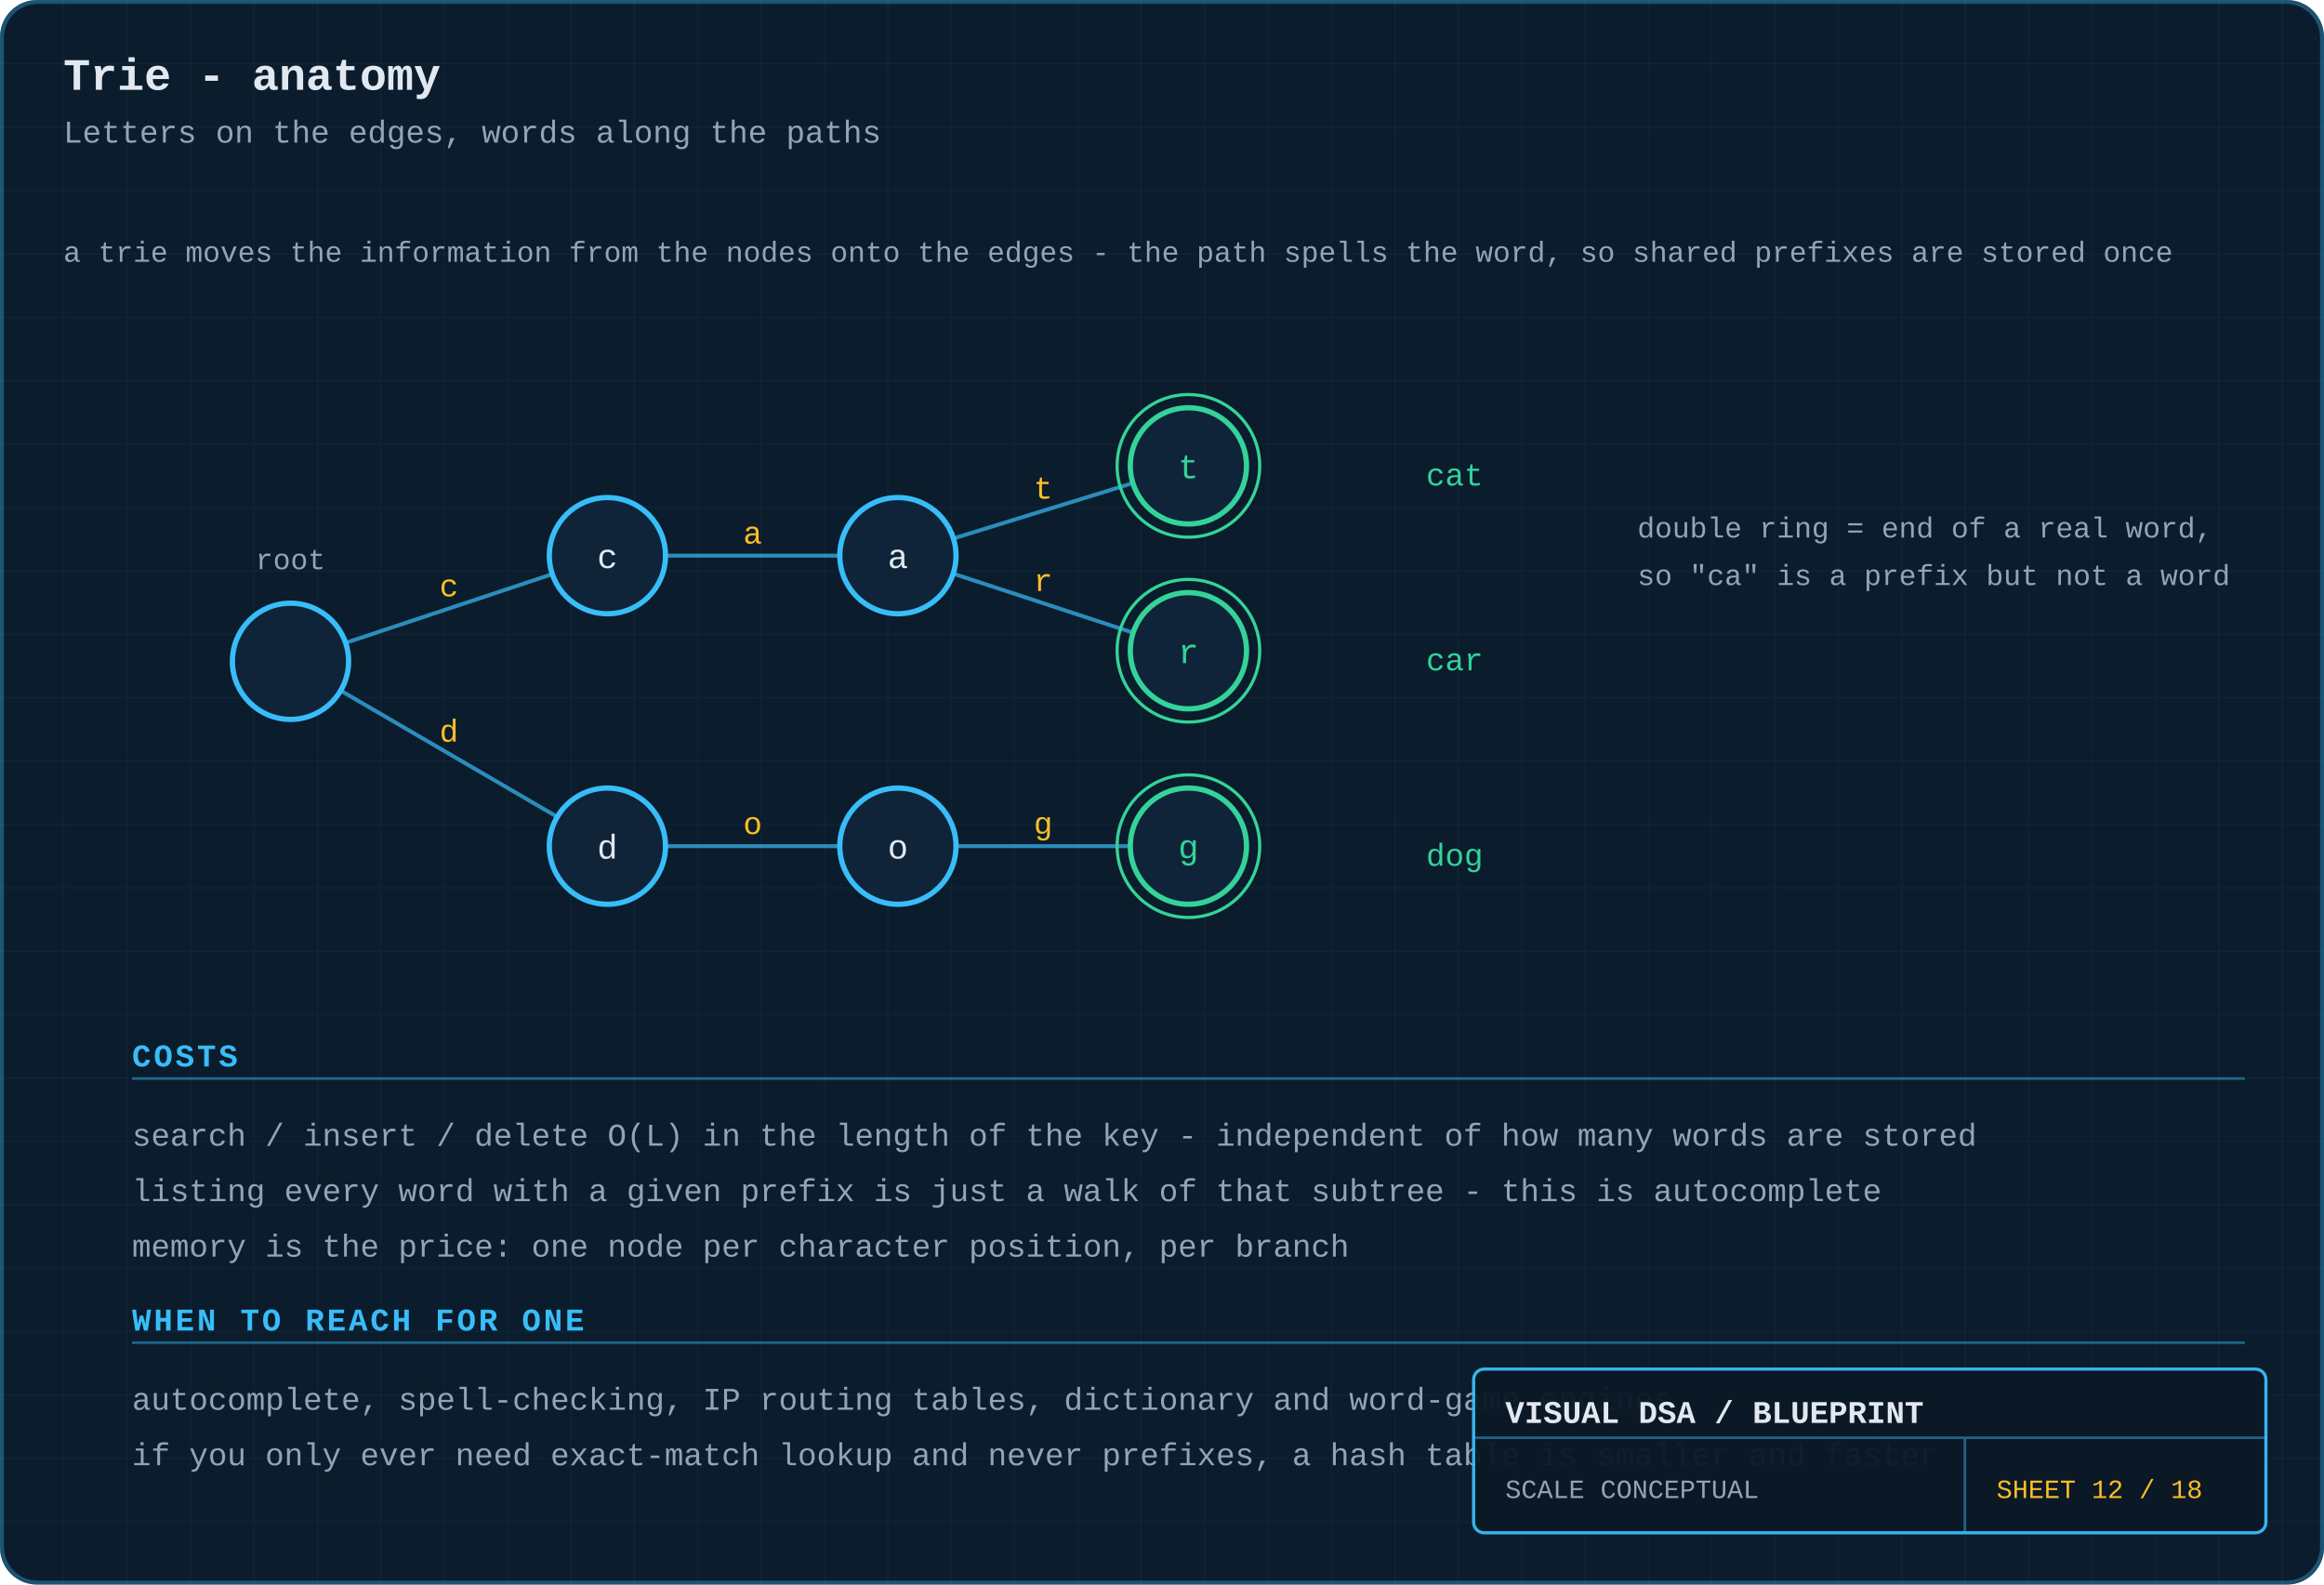
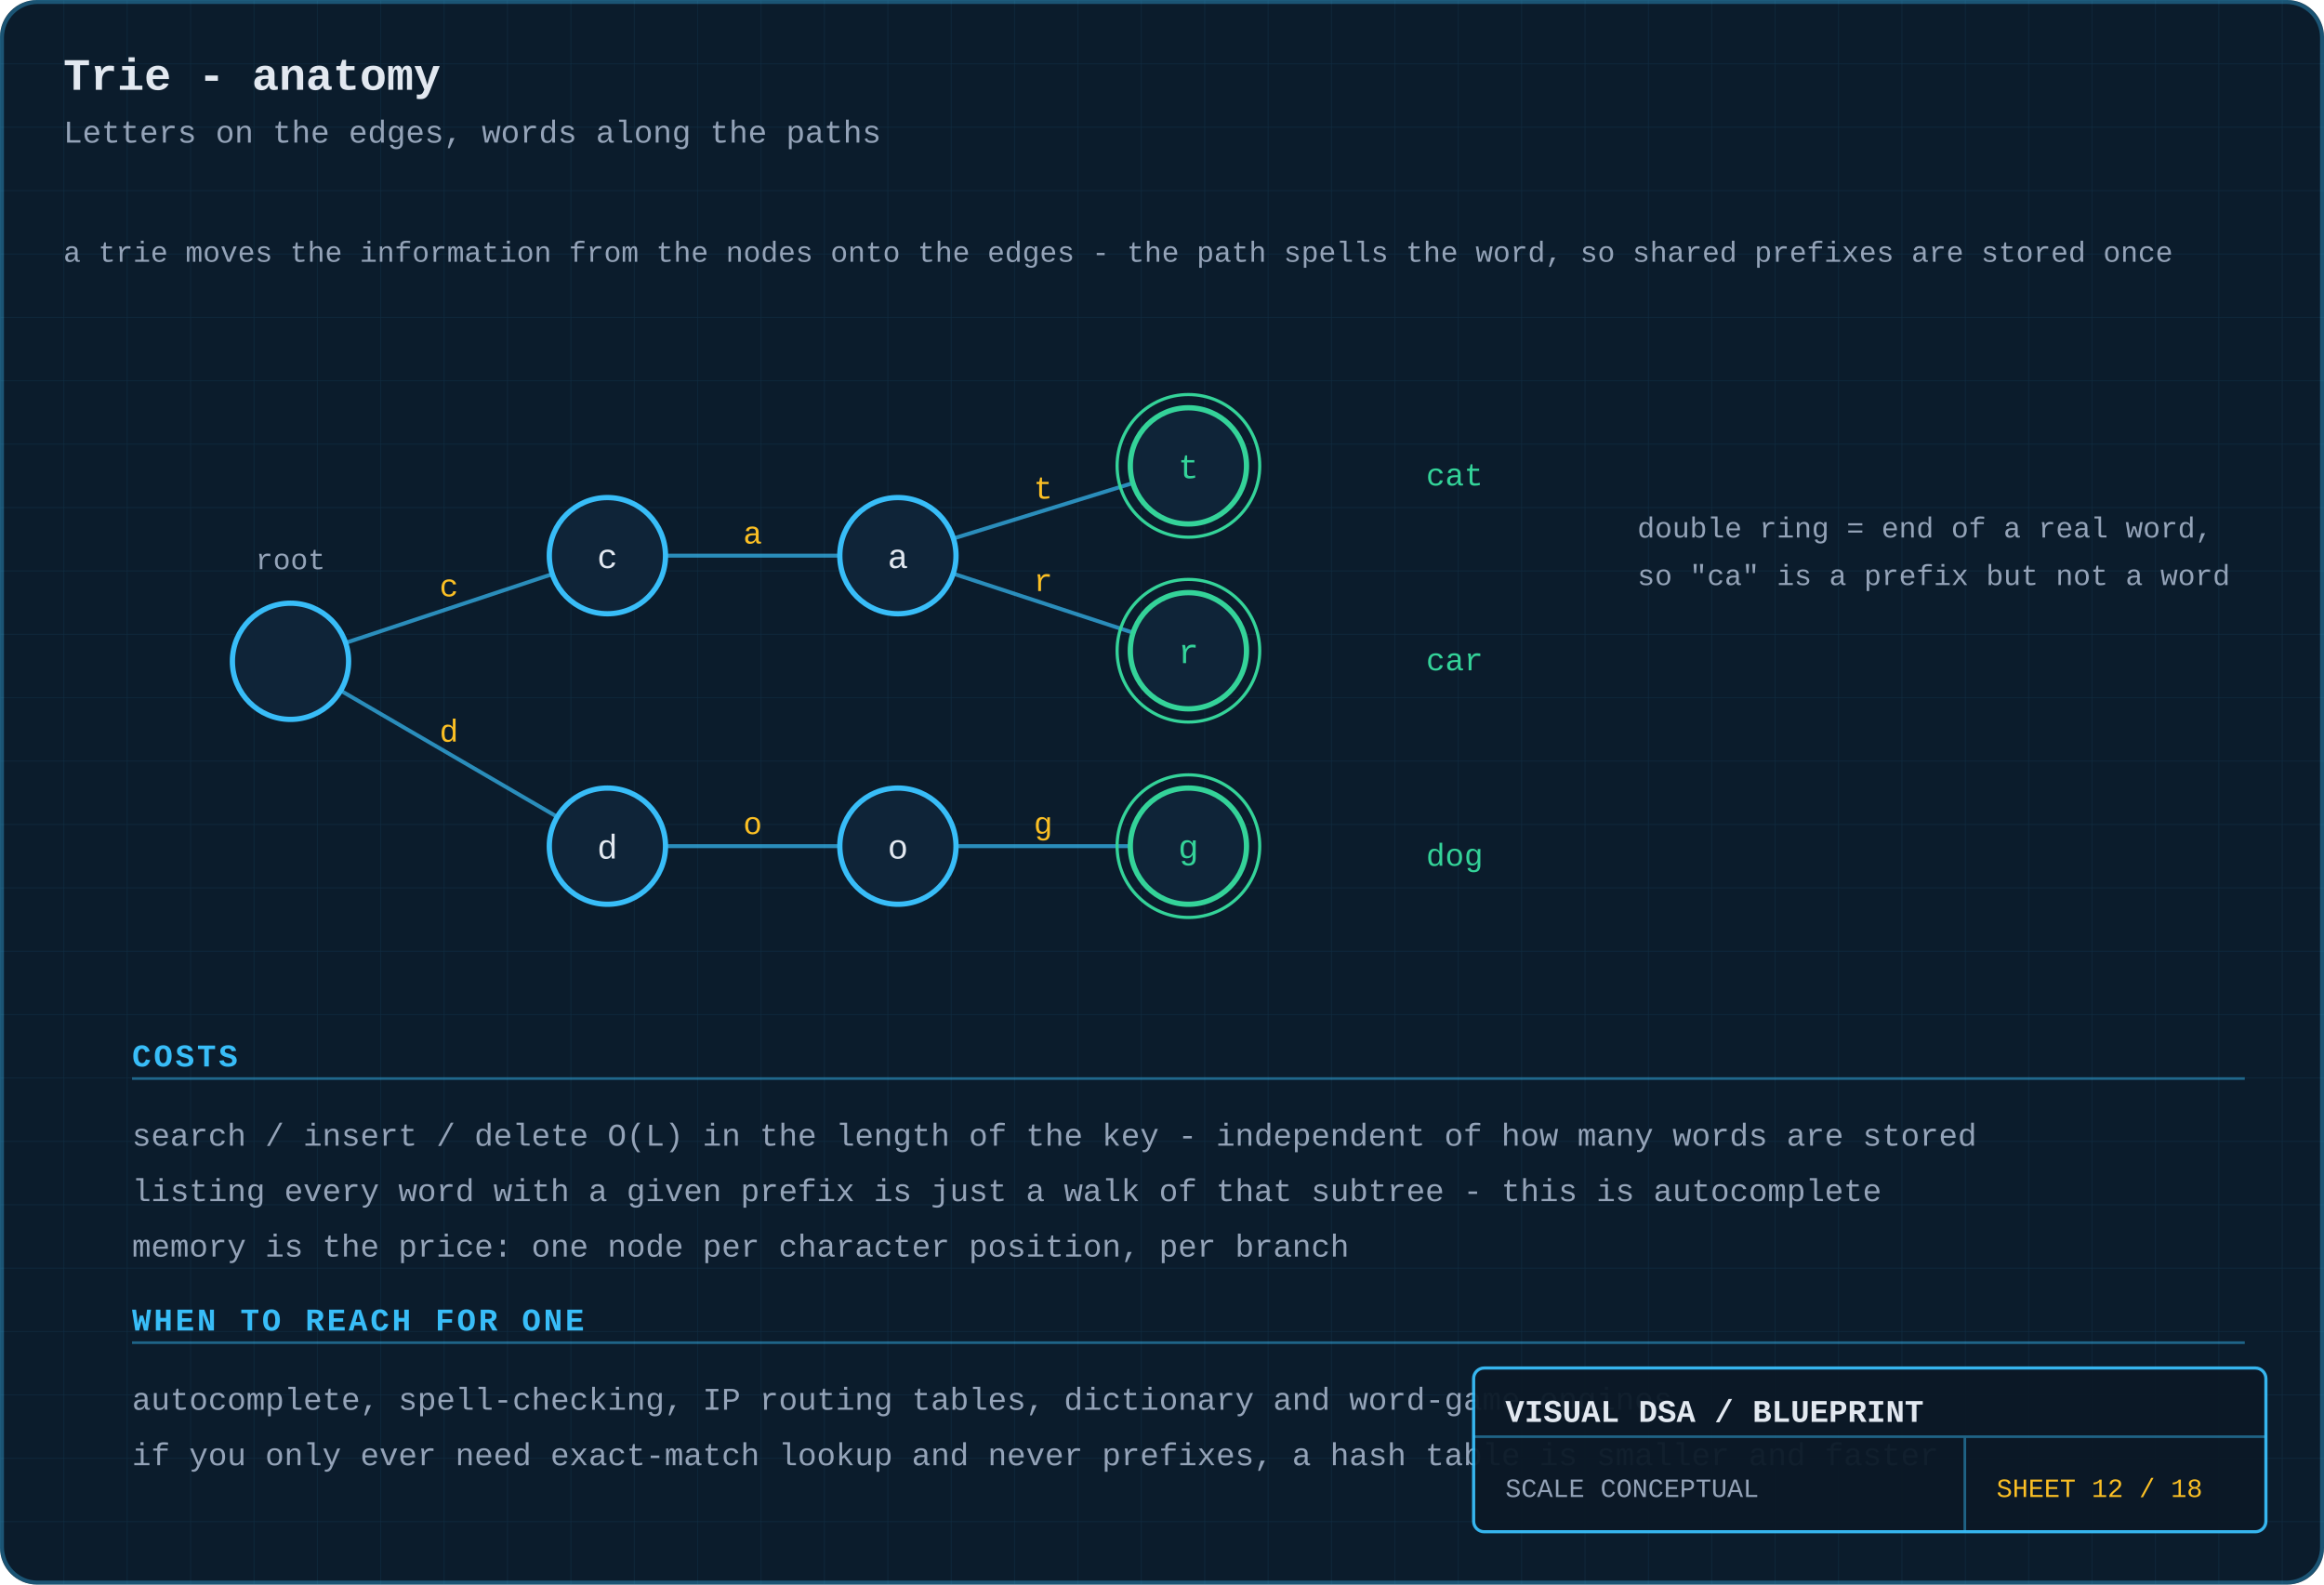
<svg xmlns="http://www.w3.org/2000/svg" viewBox="0 0 880 600" width="880" height="600" role="img" aria-label="Trie - anatomy">
  <defs>
    <pattern id="g" width="24" height="24" patternUnits="userSpaceOnUse">
      <path d="M24 0H0V24" fill="none" stroke="#38bdf8" stroke-width="0.5" opacity="0.09" />
    </pattern>
    <marker id="ar" viewBox="0 0 10 10" refX="9" refY="5" markerWidth="6" markerHeight="6" orient="auto-start-reverse">
      <path d="M0 0 L10 5 L0 10 z" fill="#38bdf8" />
    </marker>
    <marker id="ara" viewBox="0 0 10 10" refX="9" refY="5" markerWidth="6" markerHeight="6" orient="auto-start-reverse">
      <path d="M0 0 L10 5 L0 10 z" fill="#fbbf24" />
    </marker>
    <marker id="arg" viewBox="0 0 10 10" refX="9" refY="5" markerWidth="6" markerHeight="6" orient="auto-start-reverse">
      <path d="M0 0 L10 5 L0 10 z" fill="#34d399" />
    </marker>
  </defs>
  <style>
  text{font-family:ui-monospace, SFMono-Regular, Menlo, Consolas, 'Liberation Mono', monospace;dominant-baseline:middle}
  .title{fill:#e2e8f0;font-size:17px;font-weight:700;dominant-baseline:auto}
  .sub{fill:#94a3b8;font-size:12px;dominant-baseline:auto}
  .lbl{fill:#94a3b8;font-size:11px;text-anchor:middle}
  .lbl-l{fill:#94a3b8;font-size:11px}
  .val{fill:#e2e8f0;font-size:16px;text-anchor:middle;font-weight:600}
  .idx{fill:#64748b;font-size:10px;text-anchor:middle}
  .cell{fill:#0f2438;stroke:#38bdf8;stroke-width:1.5;rx:4}
  .step{fill:#fbbf24;font-size:12px;font-weight:700}
  .edge{stroke:#38bdf8;stroke-width:1.6;fill:none}

  </style>
  <rect x="0" y="0" width="880" height="600" rx="14" fill="#0b1c2c" />
  <rect x="0" y="0" width="880" height="600" rx="14" fill="url(#g)" />
  <rect x="0.75" y="0.75" width="878.5" height="598.5" rx="13.5" fill="none" stroke="#38bdf8" stroke-width="1.5" opacity="0.35" />
  <text class="title" x="24" y="34">Trie - anatomy</text>
  <text class="sub" x="24" y="54">Letters on the edges, words along the paths</text>
  <text class="lbl-l hdrline" x="24" y="96">a trie moves the information from the nodes onto the edges - the path spells the word, so shared prefixes are stored once</text>
  <g transform="translate(0,0.4)">
    <line x1="130.9" y1="243.0" x2="209.1" y2="217.0" stroke="#38bdf8" stroke-width="1.5" opacity="0.7" />
    <text x="170" y="222" font-size="12" fill="#fbbf24" text-anchor="middle">c</text>
    <line x1="252.0" y1="210.0" x2="318.0" y2="210.0" stroke="#38bdf8" stroke-width="1.5" opacity="0.7" />
    <text x="285" y="202" font-size="12" fill="#fbbf24" text-anchor="middle">a</text>
    <line x1="361.0" y1="203.5" x2="429.0" y2="182.5" stroke="#38bdf8" stroke-width="1.5" opacity="0.7" />
    <text x="395" y="185" font-size="12" fill="#fbbf24" text-anchor="middle">t</text>
    <line x1="360.9" y1="216.8" x2="429.1" y2="239.2" stroke="#38bdf8" stroke-width="1.5" opacity="0.7" />
    <text x="395" y="220" font-size="12" fill="#fbbf24" text-anchor="middle">r</text>
    <line x1="129.0" y1="261.1" x2="211.0" y2="308.9" stroke="#38bdf8" stroke-width="1.5" opacity="0.7" />
    <text x="170" y="277" font-size="12" fill="#fbbf24" text-anchor="middle">d</text>
    <line x1="252.0" y1="320.0" x2="318.0" y2="320.0" stroke="#38bdf8" stroke-width="1.5" opacity="0.7" />
    <text x="285" y="312" font-size="12" fill="#fbbf24" text-anchor="middle">o</text>
    <line x1="362.0" y1="320.0" x2="428.0" y2="320.0" stroke="#38bdf8" stroke-width="1.5" opacity="0.7" />
    <text x="395" y="312" font-size="12" fill="#fbbf24" text-anchor="middle">g</text>
    <circle cx="110" cy="250" r="22" fill="#0f2438" stroke="#38bdf8" stroke-width="2" />
    <text x="110" y="251" font-size="13" fill="#e2e8f0" text-anchor="middle" dominant-baseline="middle" />
    <circle cx="230" cy="210" r="22" fill="#0f2438" stroke="#38bdf8" stroke-width="2" />
    <text x="230" y="211" font-size="13" fill="#e2e8f0" text-anchor="middle" dominant-baseline="middle">c</text>
    <circle cx="340" cy="210" r="22" fill="#0f2438" stroke="#38bdf8" stroke-width="2" />
    <text x="340" y="211" font-size="13" fill="#e2e8f0" text-anchor="middle" dominant-baseline="middle">a</text>
    <circle cx="450" cy="176" r="22" fill="#0f2438" stroke="#34d399" stroke-width="2" />
    <circle cx="450" cy="176" r="27" fill="none" stroke="#34d399" stroke-width="1.2" />
    <text x="450" y="177" font-size="13" fill="#34d399" text-anchor="middle" dominant-baseline="middle">t</text>
    <circle cx="450" cy="246" r="22" fill="#0f2438" stroke="#34d399" stroke-width="2" />
    <circle cx="450" cy="246" r="27" fill="none" stroke="#34d399" stroke-width="1.2" />
    <text x="450" y="247" font-size="13" fill="#34d399" text-anchor="middle" dominant-baseline="middle">r</text>
    <circle cx="230" cy="320" r="22" fill="#0f2438" stroke="#38bdf8" stroke-width="2" />
    <text x="230" y="321" font-size="13" fill="#e2e8f0" text-anchor="middle" dominant-baseline="middle">d</text>
    <circle cx="340" cy="320" r="22" fill="#0f2438" stroke="#38bdf8" stroke-width="2" />
    <text x="340" y="321" font-size="13" fill="#e2e8f0" text-anchor="middle" dominant-baseline="middle">o</text>
    <circle cx="450" cy="320" r="22" fill="#0f2438" stroke="#34d399" stroke-width="2" />
    <circle cx="450" cy="320" r="27" fill="none" stroke="#34d399" stroke-width="1.2" />
    <text x="450" y="321" font-size="13" fill="#34d399" text-anchor="middle" dominant-baseline="middle">g</text>
    <text x="110" y="212" font-size="11" fill="#94a3b8" text-anchor="middle">root</text>
    <text x="540" y="180" font-size="12" fill="#34d399">cat</text>
    <text x="540" y="250" font-size="12" fill="#34d399">car</text>
    <text x="540" y="324" font-size="12" fill="#34d399">dog</text>
    <text x="620" y="200" font-size="11" fill="#94a3b8">double ring = end of a real word,</text>
    <text x="620" y="218" font-size="11" fill="#94a3b8">so "ca" is a prefix but not a word</text>
    <text x="50" y="400" font-size="12" font-weight="700" fill="#38bdf8" letter-spacing="1">COSTS</text>
    <path d="M50 408 L850 408" stroke="#38bdf8" stroke-width="1" opacity="0.45" />
    <text x="50" y="430" font-size="12" fill="#94a3b8">search / insert / delete   O(L) in the length of the key - independent of how many words are stored</text>
    <text x="50" y="451" font-size="12" fill="#94a3b8">listing every word with a given prefix is just a walk of that subtree - this is autocomplete</text>
    <text x="50" y="472" font-size="12" fill="#94a3b8">memory is the price: one node per character position, per branch</text>
    <text x="50" y="500" font-size="12" font-weight="700" fill="#38bdf8" letter-spacing="1">WHEN TO REACH FOR ONE</text>
    <path d="M50 508 L850 508" stroke="#38bdf8" stroke-width="1" opacity="0.45" />
    <text x="50" y="530" font-size="12" fill="#94a3b8">autocomplete, spell-checking, IP routing tables, dictionary and word-game engines</text>
    <text x="50" y="551" font-size="12" fill="#94a3b8">if you only ever need exact-match lookup and never prefixes, a hash table is smaller and faster</text>
-     <rect x="558" y="518" width="300" height="62" rx="4" fill="#0a1826" stroke="#38bdf8" stroke-width="1.2" opacity="0.95" />
-     <path d="M558 544 L858 544 M744 544 L744 580" stroke="#38bdf8" stroke-width="1" opacity="0.45" />
-     <text x="570" y="535" font-size="12" font-weight="700" fill="#e2e8f0">VISUAL DSA / BLUEPRINT</text>
-     <text x="570" y="564" font-size="10" fill="#94a3b8">SCALE CONCEPTUAL</text>
-     <text x="756" y="564" font-size="10" fill="#fbbf24">SHEET 12 / 18</text>
  </g>
+   <rect x="558" y="518" width="300" height="62" rx="4" fill="#0a1826" stroke="#38bdf8" stroke-width="1.2" opacity="0.95" />
+   <path d="M558 544 L858 544 M744 544 L744 580" stroke="#38bdf8" stroke-width="1" opacity="0.45" />
+   <text x="570" y="535" font-size="12" font-weight="700" fill="#e2e8f0">VISUAL DSA / BLUEPRINT</text>
+   <text x="570" y="564" font-size="10" fill="#94a3b8">SCALE CONCEPTUAL</text>
+   <text x="756" y="564" font-size="10" fill="#fbbf24">SHEET 12 / 18</text>
</svg>
